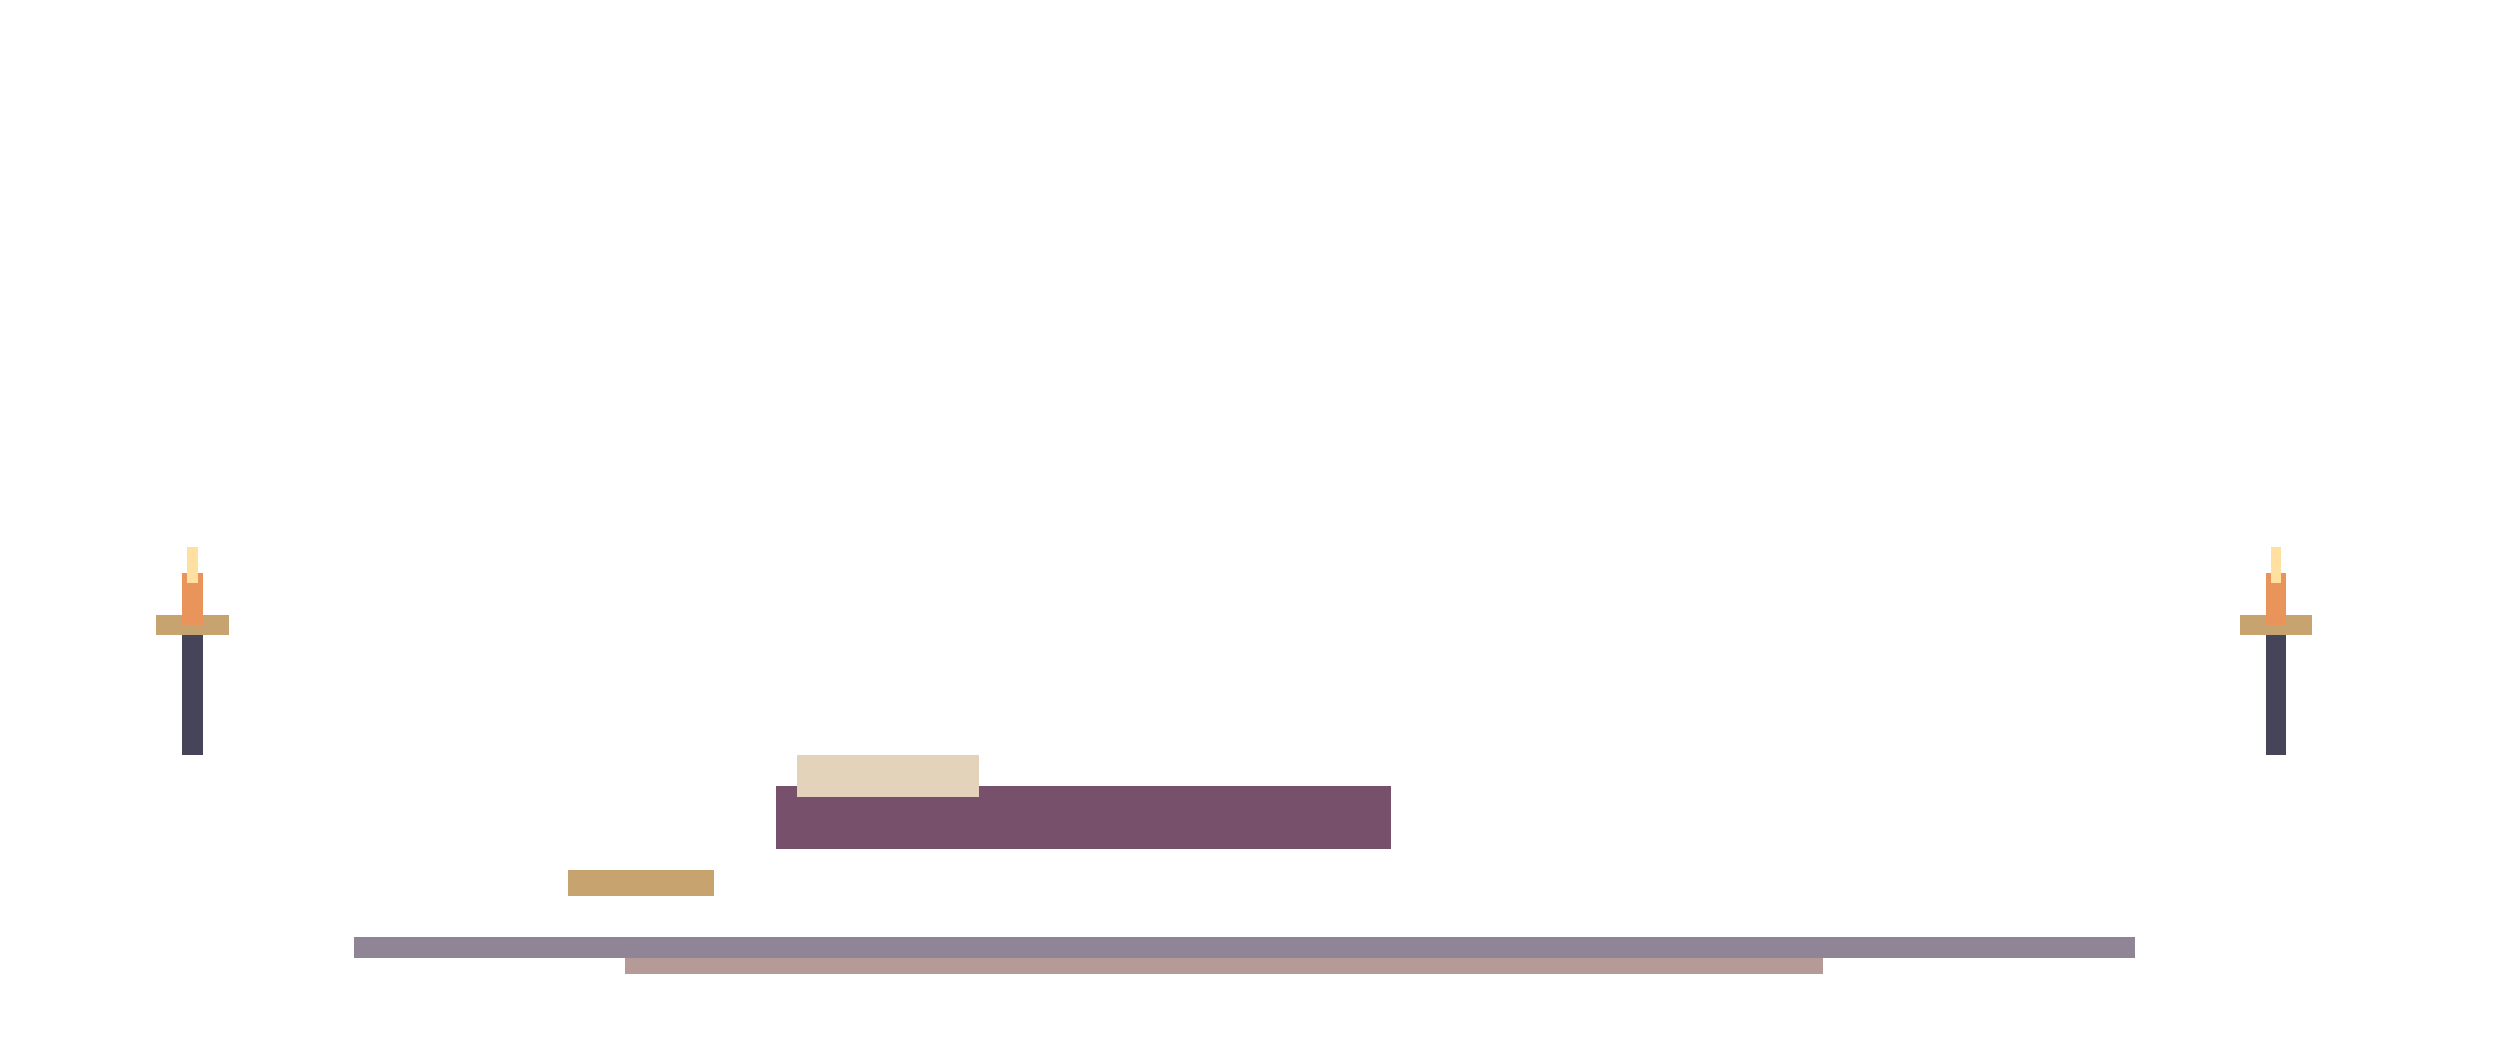
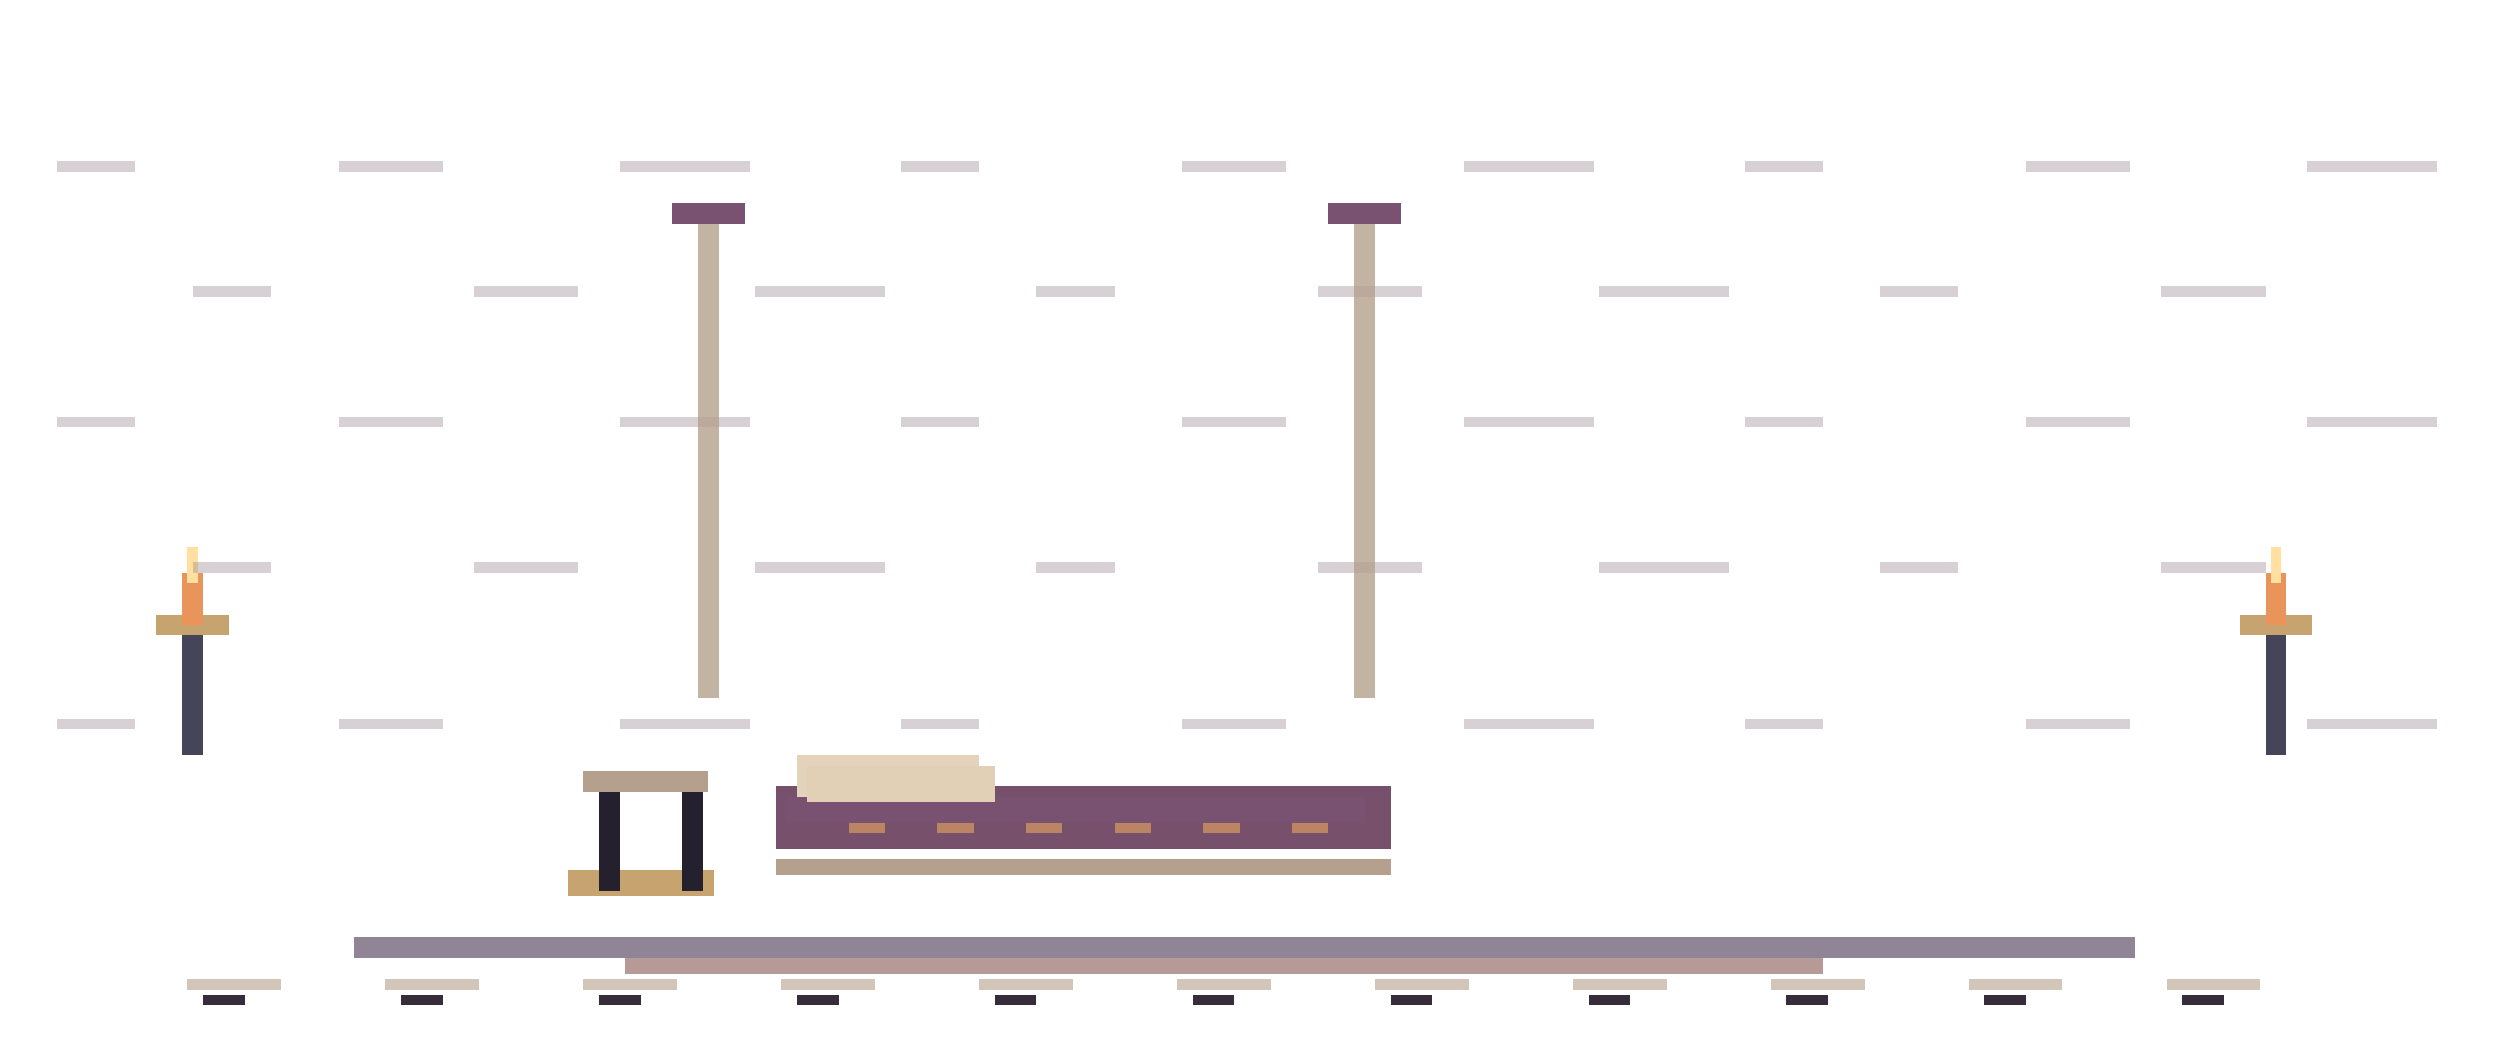
<svg xmlns="http://www.w3.org/2000/svg" viewBox="0 0 480 200" shape-rendering="crispEdges">
  <rect x="68" y="180" width="342" height="4" fill="#74677c" opacity=".8" />
  <rect x="120" y="184" width="230" height="3" fill="#966f6b" opacity=".7" />
  <rect x="149" y="151" width="118" height="12" fill="#77506c" />
  <rect x="153" y="145" width="35" height="8" fill="#e3d3ba" />
  <rect x="109" y="167" width="28" height="5" fill="#c7a46f" />
  <rect x="35" y="118" width="4" height="27" fill="#454459" />
  <rect x="30" y="118" width="14" height="4" fill="#c7a46f" />
  <rect x="35" y="110" width="4" height="10" fill="#e9945b" />
  <rect x="36" y="105" width="2" height="7" fill="#ffe0a0" />
  <rect x="435" y="118" width="4" height="27" fill="#454459" />
  <rect x="430" y="118" width="14" height="4" fill="#c7a46f" />
  <rect x="435" y="110" width="4" height="10" fill="#e9945b" />
  <rect x="436" y="105" width="2" height="7" fill="#ffe0a0" />
+   <rect x="11" y="31" width="15" height="2" fill="#8b7583" opacity=".34" />
+   <rect x="65" y="31" width="20" height="2" fill="#8b7583" opacity=".34" />
+   <rect x="119" y="31" width="25" height="2" fill="#8b7583" opacity=".34" />
+   <rect x="173" y="31" width="15" height="2" fill="#8b7583" opacity=".34" />
+   <rect x="227" y="31" width="20" height="2" fill="#8b7583" opacity=".34" />
+   <rect x="281" y="31" width="25" height="2" fill="#8b7583" opacity=".34" />
+   <rect x="335" y="31" width="15" height="2" fill="#8b7583" opacity=".34" />
+   <rect x="389" y="31" width="20" height="2" fill="#8b7583" opacity=".34" />
+   <rect x="443" y="31" width="25" height="2" fill="#8b7583" opacity=".34" />
+   <rect x="37" y="55" width="15" height="2" fill="#8b7583" opacity=".34" />
+   <rect x="91" y="55" width="20" height="2" fill="#8b7583" opacity=".34" />
+   <rect x="145" y="55" width="25" height="2" fill="#8b7583" opacity=".34" />
+   <rect x="199" y="55" width="15" height="2" fill="#8b7583" opacity=".34" />
+   <rect x="253" y="55" width="20" height="2" fill="#8b7583" opacity=".34" />
+   <rect x="307" y="55" width="25" height="2" fill="#8b7583" opacity=".34" />
+   <rect x="361" y="55" width="15" height="2" fill="#8b7583" opacity=".34" />
+   <rect x="415" y="55" width="20" height="2" fill="#8b7583" opacity=".34" />
+   <rect x="11" y="80" width="15" height="2" fill="#8b7583" opacity=".34" />
+   <rect x="65" y="80" width="20" height="2" fill="#8b7583" opacity=".34" />
+   <rect x="119" y="80" width="25" height="2" fill="#8b7583" opacity=".34" />
+   <rect x="173" y="80" width="15" height="2" fill="#8b7583" opacity=".34" />
+   <rect x="227" y="80" width="20" height="2" fill="#8b7583" opacity=".34" />
+   <rect x="281" y="80" width="25" height="2" fill="#8b7583" opacity=".34" />
+   <rect x="335" y="80" width="15" height="2" fill="#8b7583" opacity=".34" />
+   <rect x="389" y="80" width="20" height="2" fill="#8b7583" opacity=".34" />
+   <rect x="443" y="80" width="25" height="2" fill="#8b7583" opacity=".34" />
+   <rect x="37" y="108" width="15" height="2" fill="#8b7583" opacity=".34" />
+   <rect x="91" y="108" width="20" height="2" fill="#8b7583" opacity=".34" />
+   <rect x="145" y="108" width="25" height="2" fill="#8b7583" opacity=".34" />
+   <rect x="199" y="108" width="15" height="2" fill="#8b7583" opacity=".34" />
+   <rect x="253" y="108" width="20" height="2" fill="#8b7583" opacity=".34" />
+   <rect x="307" y="108" width="25" height="2" fill="#8b7583" opacity=".34" />
+   <rect x="361" y="108" width="15" height="2" fill="#8b7583" opacity=".34" />
+   <rect x="415" y="108" width="20" height="2" fill="#8b7583" opacity=".34" />
+   <rect x="11" y="138" width="15" height="2" fill="#8b7583" opacity=".34" />
+   <rect x="65" y="138" width="20" height="2" fill="#8b7583" opacity=".34" />
+   <rect x="119" y="138" width="25" height="2" fill="#8b7583" opacity=".34" />
+   <rect x="173" y="138" width="15" height="2" fill="#8b7583" opacity=".34" />
+   <rect x="227" y="138" width="20" height="2" fill="#8b7583" opacity=".34" />
+   <rect x="281" y="138" width="25" height="2" fill="#8b7583" opacity=".34" />
+   <rect x="335" y="138" width="15" height="2" fill="#8b7583" opacity=".34" />
+   <rect x="389" y="138" width="20" height="2" fill="#8b7583" opacity=".34" />
+   <rect x="443" y="138" width="25" height="2" fill="#8b7583" opacity=".34" />
+   <rect x="36" y="188" width="18" height="2" fill="#b4a08c" opacity=".6" />
+   <rect x="39" y="191" width="8" height="2" fill="#372c39" />
+   <rect x="74" y="188" width="18" height="2" fill="#b4a08c" opacity=".6" />
+   <rect x="77" y="191" width="8" height="2" fill="#372c39" />
+   <rect x="112" y="188" width="18" height="2" fill="#b4a08c" opacity=".6" />
+   <rect x="115" y="191" width="8" height="2" fill="#372c39" />
+   <rect x="150" y="188" width="18" height="2" fill="#b4a08c" opacity=".6" />
+   <rect x="153" y="191" width="8" height="2" fill="#372c39" />
+   <rect x="188" y="188" width="18" height="2" fill="#b4a08c" opacity=".6" />
+   <rect x="191" y="191" width="8" height="2" fill="#372c39" />
+   <rect x="226" y="188" width="18" height="2" fill="#b4a08c" opacity=".6" />
+   <rect x="229" y="191" width="8" height="2" fill="#372c39" />
+   <rect x="264" y="188" width="18" height="2" fill="#b4a08c" opacity=".6" />
+   <rect x="267" y="191" width="8" height="2" fill="#372c39" />
+   <rect x="302" y="188" width="18" height="2" fill="#b4a08c" opacity=".6" />
+   <rect x="305" y="191" width="8" height="2" fill="#372c39" />
+   <rect x="340" y="188" width="18" height="2" fill="#b4a08c" opacity=".6" />
+   <rect x="343" y="191" width="8" height="2" fill="#372c39" />
+   <rect x="378" y="188" width="18" height="2" fill="#b4a08c" opacity=".6" />
+   <rect x="381" y="191" width="8" height="2" fill="#372c39" />
+   <rect x="416" y="188" width="18" height="2" fill="#b4a08c" opacity=".6" />
+   <rect x="419" y="191" width="8" height="2" fill="#372c39" />
+   <rect x="151" y="153" width="111" height="5" fill="#795171" />
+   <rect x="155" y="147" width="36" height="7" fill="#e2d0b6" />
+   <rect x="149" y="165" width="118" height="3" fill="#b4a08c" />
+   <rect x="112" y="148" width="24" height="4" fill="#b4a08c" />
+   <rect x="115" y="152" width="4" height="19" fill="#24202d" />
+   <rect x="131" y="152" width="4" height="19" fill="#24202d" />
+   <rect x="134" y="43" width="4" height="91" fill="#b4a08c" opacity=".8" />
+   <rect x="129" y="39" width="14" height="4" fill="#795171" />
+   <rect x="260" y="43" width="4" height="91" fill="#b4a08c" opacity=".8" />
+   <rect x="255" y="39" width="14" height="4" fill="#795171" />
+   <rect x="163" y="158" width="7" height="2" fill="#d99b61" opacity=".7" />
+   <rect x="180" y="158" width="7" height="2" fill="#d99b61" opacity=".7" />
+   <rect x="197" y="158" width="7" height="2" fill="#d99b61" opacity=".7" />
+   <rect x="214" y="158" width="7" height="2" fill="#d99b61" opacity=".7" />
+   <rect x="231" y="158" width="7" height="2" fill="#d99b61" opacity=".7" />
+   <rect x="248" y="158" width="7" height="2" fill="#d99b61" opacity=".7" />
</svg>
